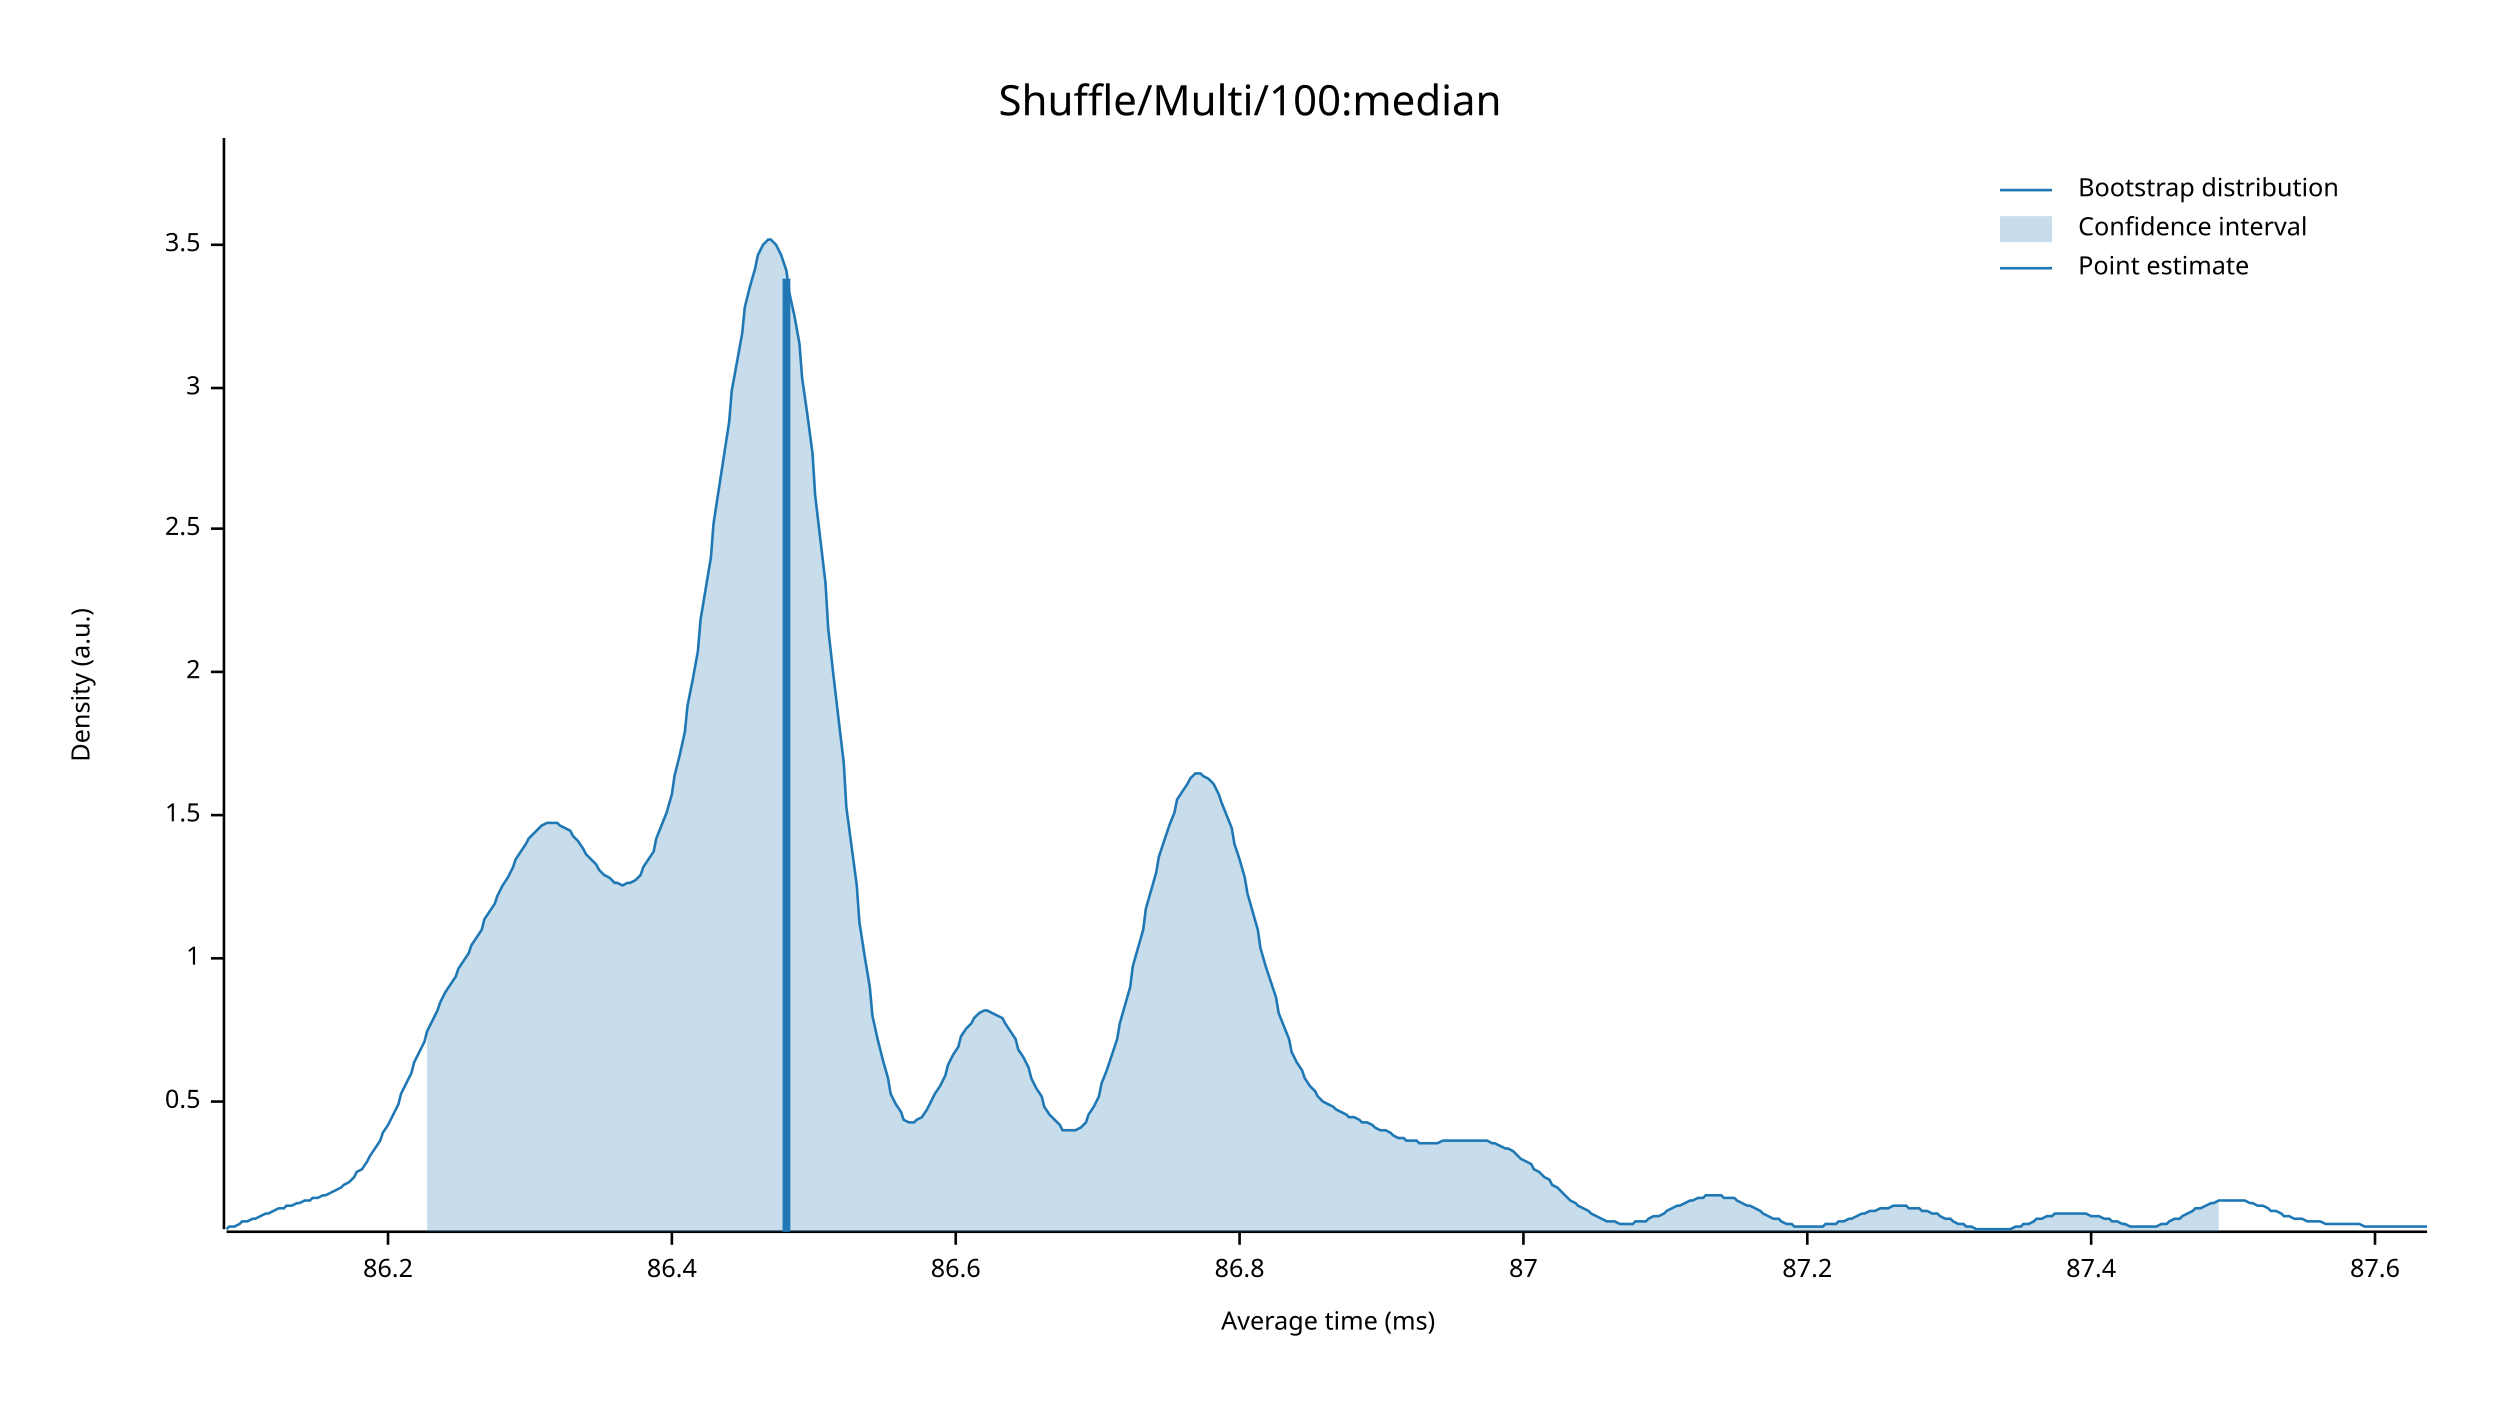
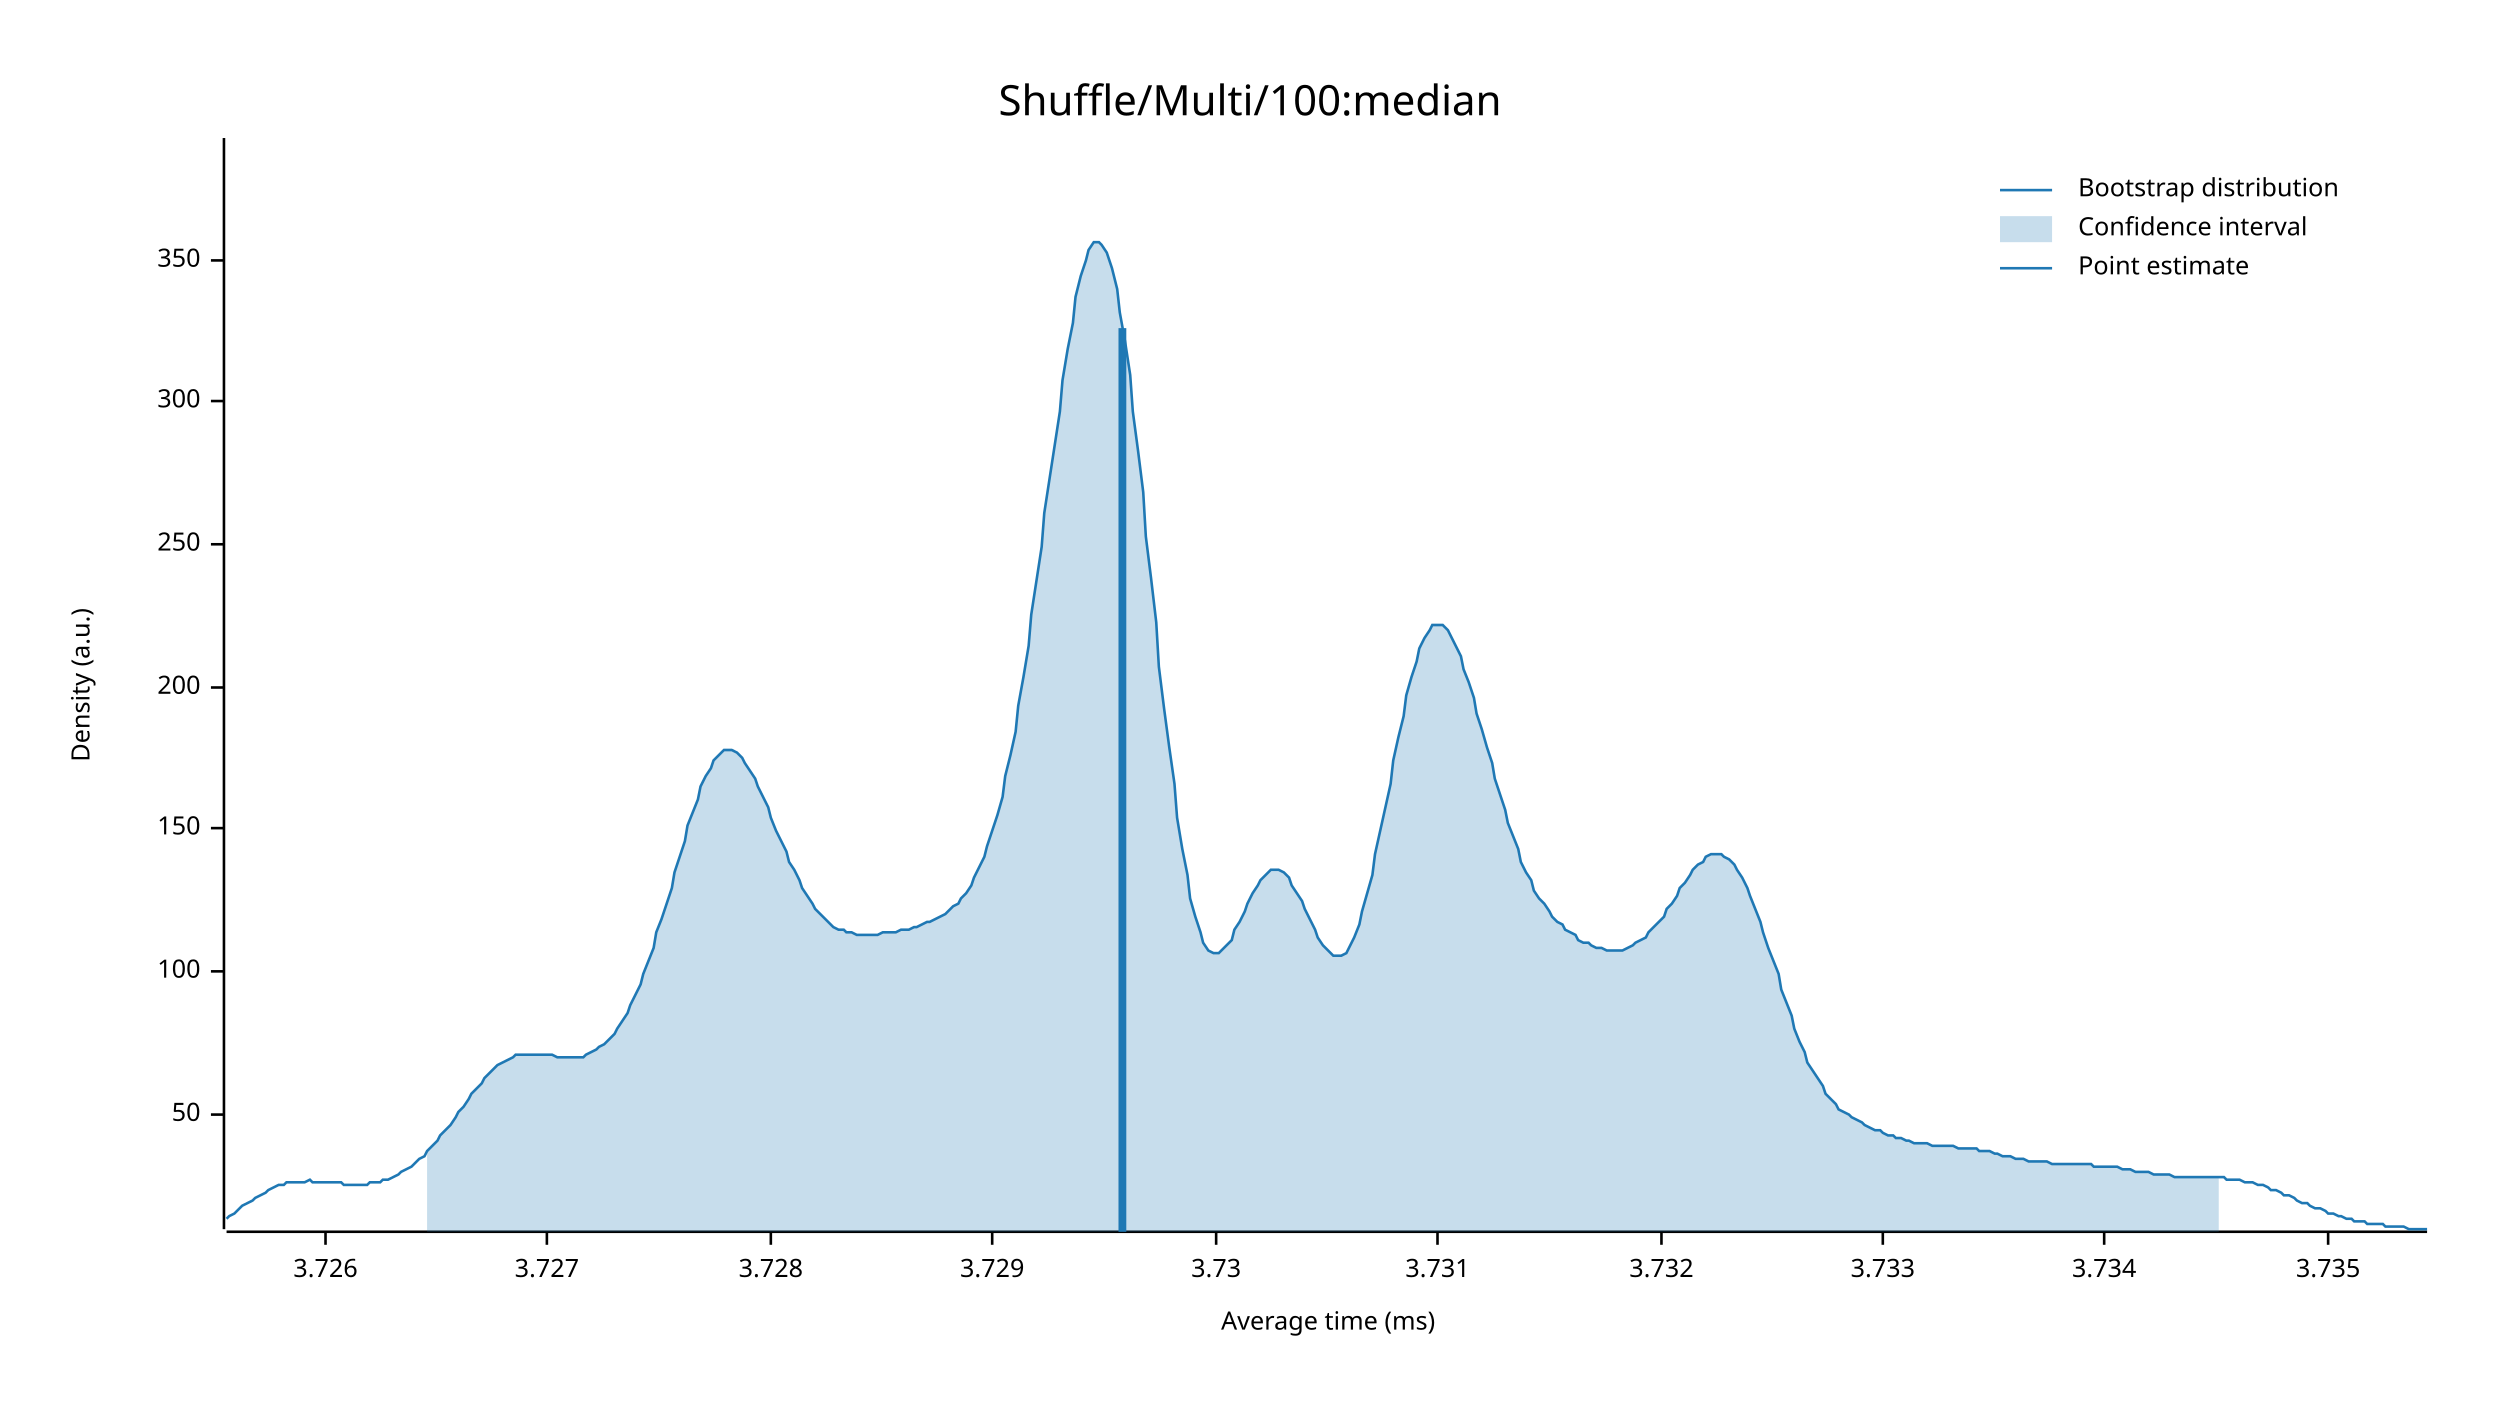
<svg xmlns="http://www.w3.org/2000/svg" width="960" height="540" viewBox="0 0 960 540">
  <text x="480" y="32" dy="0.76em" text-anchor="middle" font-family="sans-serif" font-size="16.129" opacity="1" fill="#000000">
Shuffle/Multi/100:median
</text>
  <text x="27" y="263" dy="0.76em" text-anchor="middle" font-family="sans-serif" font-size="9.677" opacity="1" fill="#000000" transform="rotate(270, 27, 263)">
Density (a.u.)
</text>
  <text x="510" y="513" dy="-0.5ex" text-anchor="middle" font-family="sans-serif" font-size="9.677" opacity="1" fill="#000000">
Average time (ms)
</text>
  <polyline fill="none" opacity="1" stroke="#000000" stroke-width="1" points="86,53 86,472 " />
-   <text x="77" y="423" dy="0.5ex" text-anchor="end" font-family="sans-serif" font-size="9.677" opacity="1" fill="#000000">
- 0.5
+   <text x="77" y="428" dy="0.5ex" text-anchor="end" font-family="sans-serif" font-size="9.677" opacity="1" fill="#000000">
+ 50
</text>
-   <polyline fill="none" opacity="1" stroke="#000000" stroke-width="1" points="81,423 86,423 " />
-   <text x="77" y="368" dy="0.5ex" text-anchor="end" font-family="sans-serif" font-size="9.677" opacity="1" fill="#000000">
- 1
+   <polyline fill="none" opacity="1" stroke="#000000" stroke-width="1" points="81,428 86,428 " />
+   <text x="77" y="373" dy="0.5ex" text-anchor="end" font-family="sans-serif" font-size="9.677" opacity="1" fill="#000000">
+ 100
</text>
-   <polyline fill="none" opacity="1" stroke="#000000" stroke-width="1" points="81,368 86,368 " />
-   <text x="77" y="313" dy="0.5ex" text-anchor="end" font-family="sans-serif" font-size="9.677" opacity="1" fill="#000000">
- 1.5
+   <polyline fill="none" opacity="1" stroke="#000000" stroke-width="1" points="81,373 86,373 " />
+   <text x="77" y="318" dy="0.5ex" text-anchor="end" font-family="sans-serif" font-size="9.677" opacity="1" fill="#000000">
+ 150
</text>
-   <polyline fill="none" opacity="1" stroke="#000000" stroke-width="1" points="81,313 86,313 " />
-   <text x="77" y="258" dy="0.5ex" text-anchor="end" font-family="sans-serif" font-size="9.677" opacity="1" fill="#000000">
- 2
+   <polyline fill="none" opacity="1" stroke="#000000" stroke-width="1" points="81,318 86,318 " />
+   <text x="77" y="264" dy="0.5ex" text-anchor="end" font-family="sans-serif" font-size="9.677" opacity="1" fill="#000000">
+ 200
</text>
-   <polyline fill="none" opacity="1" stroke="#000000" stroke-width="1" points="81,258 86,258 " />
-   <text x="77" y="203" dy="0.5ex" text-anchor="end" font-family="sans-serif" font-size="9.677" opacity="1" fill="#000000">
- 2.5
+   <polyline fill="none" opacity="1" stroke="#000000" stroke-width="1" points="81,264 86,264 " />
+   <text x="77" y="209" dy="0.5ex" text-anchor="end" font-family="sans-serif" font-size="9.677" opacity="1" fill="#000000">
+ 250
</text>
-   <polyline fill="none" opacity="1" stroke="#000000" stroke-width="1" points="81,203 86,203 " />
-   <text x="77" y="149" dy="0.5ex" text-anchor="end" font-family="sans-serif" font-size="9.677" opacity="1" fill="#000000">
- 3
+   <polyline fill="none" opacity="1" stroke="#000000" stroke-width="1" points="81,209 86,209 " />
+   <text x="77" y="154" dy="0.5ex" text-anchor="end" font-family="sans-serif" font-size="9.677" opacity="1" fill="#000000">
+ 300
</text>
-   <polyline fill="none" opacity="1" stroke="#000000" stroke-width="1" points="81,149 86,149 " />
-   <text x="77" y="94" dy="0.5ex" text-anchor="end" font-family="sans-serif" font-size="9.677" opacity="1" fill="#000000">
- 3.5
+   <polyline fill="none" opacity="1" stroke="#000000" stroke-width="1" points="81,154 86,154 " />
+   <text x="77" y="100" dy="0.5ex" text-anchor="end" font-family="sans-serif" font-size="9.677" opacity="1" fill="#000000">
+ 350
</text>
-   <polyline fill="none" opacity="1" stroke="#000000" stroke-width="1" points="81,94 86,94 " />
+   <polyline fill="none" opacity="1" stroke="#000000" stroke-width="1" points="81,100 86,100 " />
  <polyline fill="none" opacity="1" stroke="#000000" stroke-width="1" points="87,473 932,473 " />
-   <text x="149" y="483" dy="0.76em" text-anchor="middle" font-family="sans-serif" font-size="9.677" opacity="1" fill="#000000">
- 86.2
+   <text x="125" y="483" dy="0.76em" text-anchor="middle" font-family="sans-serif" font-size="9.677" opacity="1" fill="#000000">
+ 3.726
</text>
-   <polyline fill="none" opacity="1" stroke="#000000" stroke-width="1" points="149,473 149,478 " />
-   <text x="258" y="483" dy="0.76em" text-anchor="middle" font-family="sans-serif" font-size="9.677" opacity="1" fill="#000000">
- 86.4
+   <polyline fill="none" opacity="1" stroke="#000000" stroke-width="1" points="125,473 125,478 " />
+   <text x="210" y="483" dy="0.76em" text-anchor="middle" font-family="sans-serif" font-size="9.677" opacity="1" fill="#000000">
+ 3.727
</text>
-   <polyline fill="none" opacity="1" stroke="#000000" stroke-width="1" points="258,473 258,478 " />
-   <text x="367" y="483" dy="0.76em" text-anchor="middle" font-family="sans-serif" font-size="9.677" opacity="1" fill="#000000">
- 86.6
+   <polyline fill="none" opacity="1" stroke="#000000" stroke-width="1" points="210,473 210,478 " />
+   <text x="296" y="483" dy="0.76em" text-anchor="middle" font-family="sans-serif" font-size="9.677" opacity="1" fill="#000000">
+ 3.728
</text>
-   <polyline fill="none" opacity="1" stroke="#000000" stroke-width="1" points="367,473 367,478 " />
-   <text x="476" y="483" dy="0.76em" text-anchor="middle" font-family="sans-serif" font-size="9.677" opacity="1" fill="#000000">
- 86.8
+   <polyline fill="none" opacity="1" stroke="#000000" stroke-width="1" points="296,473 296,478 " />
+   <text x="381" y="483" dy="0.76em" text-anchor="middle" font-family="sans-serif" font-size="9.677" opacity="1" fill="#000000">
+ 3.729
</text>
-   <polyline fill="none" opacity="1" stroke="#000000" stroke-width="1" points="476,473 476,478 " />
-   <text x="585" y="483" dy="0.76em" text-anchor="middle" font-family="sans-serif" font-size="9.677" opacity="1" fill="#000000">
- 87
+   <polyline fill="none" opacity="1" stroke="#000000" stroke-width="1" points="381,473 381,478 " />
+   <text x="467" y="483" dy="0.76em" text-anchor="middle" font-family="sans-serif" font-size="9.677" opacity="1" fill="#000000">
+ 3.73
</text>
-   <polyline fill="none" opacity="1" stroke="#000000" stroke-width="1" points="585,473 585,478 " />
-   <text x="694" y="483" dy="0.76em" text-anchor="middle" font-family="sans-serif" font-size="9.677" opacity="1" fill="#000000">
- 87.2
+   <polyline fill="none" opacity="1" stroke="#000000" stroke-width="1" points="467,473 467,478 " />
+   <text x="552" y="483" dy="0.76em" text-anchor="middle" font-family="sans-serif" font-size="9.677" opacity="1" fill="#000000">
+ 3.731
</text>
-   <polyline fill="none" opacity="1" stroke="#000000" stroke-width="1" points="694,473 694,478 " />
-   <text x="803" y="483" dy="0.76em" text-anchor="middle" font-family="sans-serif" font-size="9.677" opacity="1" fill="#000000">
- 87.4
+   <polyline fill="none" opacity="1" stroke="#000000" stroke-width="1" points="552,473 552,478 " />
+   <text x="638" y="483" dy="0.76em" text-anchor="middle" font-family="sans-serif" font-size="9.677" opacity="1" fill="#000000">
+ 3.732
</text>
-   <polyline fill="none" opacity="1" stroke="#000000" stroke-width="1" points="803,473 803,478 " />
-   <text x="912" y="483" dy="0.76em" text-anchor="middle" font-family="sans-serif" font-size="9.677" opacity="1" fill="#000000">
- 87.6
+   <polyline fill="none" opacity="1" stroke="#000000" stroke-width="1" points="638,473 638,478 " />
+   <text x="723" y="483" dy="0.76em" text-anchor="middle" font-family="sans-serif" font-size="9.677" opacity="1" fill="#000000">
+ 3.733
</text>
-   <polyline fill="none" opacity="1" stroke="#000000" stroke-width="1" points="912,473 912,478 " />
-   <polyline fill="none" opacity="1" stroke="#1F78B4" stroke-width="1" points="87,472 88,471 90,471 92,470 93,469 95,469 97,468 98,468 100,467 102,466 103,466 105,465 107,464 109,464 110,463 112,463 114,462 115,462 117,461 119,461 120,460 122,460 124,459 125,459 127,458 129,457 131,456 132,455 134,454 136,452 137,450 139,449 141,446 142,444 144,441 146,438 147,435 149,432 151,428 153,424 154,420 156,416 158,412 159,408 161,404 163,400 164,396 166,392 168,388 169,385 171,381 173,378 175,375 176,372 178,369 180,366 181,363 183,360 185,357 186,353 188,350 190,347 191,344 193,340 195,337 197,333 198,330 200,327 202,324 203,322 205,320 207,318 208,317 210,316 212,316 214,316 215,317 217,318 219,319 220,321 222,323 224,326 225,328 227,330 229,332 230,334 232,336 234,337 236,339 237,339 239,340 241,339 242,339 244,338 246,336 247,333 249,330 251,327 252,322 254,317 256,312 258,305 259,298 261,290 263,281 264,271 266,261 268,250 269,238 271,226 273,214 274,201 276,188 278,175 280,162 281,150 283,139 285,128 286,118 288,110 290,103 291,98 293,94 295,92 296,92 298,94 300,98 302,104 303,112 305,121 307,132 308,145 310,159 312,174 313,190 315,207 317,224 318,241 320,259 322,276 324,293 325,310 327,325 329,340 330,354 332,367 334,379 335,390 337,399 339,407 341,414 342,420 344,424 346,427 347,430 349,431 351,431 352,430 354,429 356,426 357,424 359,420 361,417 363,413 364,409 366,405 368,402 369,398 371,395 373,393 374,391 376,389 378,388 379,388 381,389 383,390 385,391 386,393 388,396 390,399 391,403 393,406 395,410 396,414 398,418 400,421 401,425 403,428 405,430 407,432 408,434 410,434 412,434 413,434 415,433 417,431 418,428 420,425 422,421 423,416 425,411 427,405 429,399 430,393 432,386 434,379 435,371 437,364 439,357 440,349 442,342 444,335 445,329 447,323 449,317 451,312 452,307 454,304 456,301 457,299 459,297 461,297 462,298 464,299 466,301 468,305 469,308 471,313 473,318 474,324 476,330 478,337 479,343 481,350 483,357 484,364 486,371 488,377 490,383 491,389 493,394 495,399 496,404 498,408 500,411 501,414 503,417 505,419 506,421 508,423 510,424 512,425 513,426 515,427 517,428 518,429 520,429 522,430 523,431 525,431 527,432 528,433 530,434 532,434 534,435 535,436 537,437 539,437 540,438 542,438 544,438 545,439 547,439 549,439 550,439 552,439 554,438 556,438 557,438 559,438 561,438 562,438 564,438 566,438 567,438 569,438 571,438 573,439 574,439 576,440 578,441 579,441 581,442 583,444 584,445 586,446 588,447 589,449 591,450 593,452 595,453 596,455 598,456 600,458 601,459 603,461 605,462 606,463 608,464 610,465 611,466 613,467 615,468 617,469 618,469 620,469 622,470 623,470 625,470 627,470 628,469 630,469 632,469 633,468 635,467 637,467 639,466 640,465 642,464 644,463 645,463 647,462 649,461 650,461 652,460 654,460 655,459 657,459 659,459 661,459 662,460 664,460 666,460 667,461 669,462 671,463 672,463 674,464 676,465 677,466 679,467 681,468 683,468 684,469 686,470 688,470 689,471 691,471 693,471 694,471 696,471 698,471 700,471 701,470 703,470 705,470 706,469 708,469 710,468 711,468 713,467 715,466 716,466 718,465 720,465 722,464 723,464 725,464 727,463 728,463 730,463 732,463 733,464 735,464 737,464 738,465 740,465 742,466 744,466 745,467 747,468 749,468 750,469 752,470 754,470 755,471 757,471 759,472 760,472 762,472 764,472 766,472 767,472 769,472 771,472 772,472 774,471 776,471 777,470 779,470 781,469 782,468 784,468 786,467 788,467 789,466 791,466 793,466 794,466 796,466 798,466 799,466 801,466 803,467 804,467 806,467 808,468 810,468 811,469 813,469 815,470 816,470 818,471 820,471 821,471 823,471 825,471 827,471 828,471 830,470 832,470 833,469 835,468 837,468 838,467 840,466 842,465 843,464 845,464 847,463 849,462 850,462 852,461 854,461 855,461 857,461 859,461 860,461 862,461 864,462 865,462 867,463 869,463 871,464 872,465 874,465 876,466 877,467 879,467 881,468 882,468 884,468 886,469 887,469 889,469 891,469 893,470 894,470 896,470 898,470 899,470 901,470 903,470 904,470 906,470 908,471 909,471 911,471 913,471 915,471 916,471 918,471 920,471 921,471 923,471 925,471 926,471 928,471 930,471 932,471 " />
-   <polygon opacity="0.25" fill="#1F78B4" points="164,396 166,392 168,388 169,385 171,381 173,378 175,375 176,372 178,369 180,366 181,363 183,360 185,357 186,353 188,350 190,347 191,344 193,340 195,337 197,333 198,330 200,327 202,324 203,322 205,320 207,318 208,317 210,316 212,316 214,316 215,317 217,318 219,319 220,321 222,323 224,326 225,328 227,330 229,332 230,334 232,336 234,337 236,339 237,339 239,340 241,339 242,339 244,338 246,336 247,333 249,330 251,327 252,322 254,317 256,312 258,305 259,298 261,290 263,281 264,271 266,261 268,250 269,238 271,226 273,214 274,201 276,188 278,175 280,162 281,150 283,139 285,128 286,118 288,110 290,103 291,98 293,94 295,92 296,92 298,94 300,98 302,104 303,112 305,121 307,132 308,145 310,159 312,174 313,190 315,207 317,224 318,241 320,259 322,276 324,293 325,310 327,325 329,340 330,354 332,367 334,379 335,390 337,399 339,407 341,414 342,420 344,424 346,427 347,430 349,431 351,431 352,430 354,429 356,426 357,424 359,420 361,417 363,413 364,409 366,405 368,402 369,398 371,395 373,393 374,391 376,389 378,388 379,388 381,389 383,390 385,391 386,393 388,396 390,399 391,403 393,406 395,410 396,414 398,418 400,421 401,425 403,428 405,430 407,432 408,434 410,434 412,434 413,434 415,433 417,431 418,428 420,425 422,421 423,416 425,411 427,405 429,399 430,393 432,386 434,379 435,371 437,364 439,357 440,349 442,342 444,335 445,329 447,323 449,317 451,312 452,307 454,304 456,301 457,299 459,297 461,297 462,298 464,299 466,301 468,305 469,308 471,313 473,318 474,324 476,330 478,337 479,343 481,350 483,357 484,364 486,371 488,377 490,383 491,389 493,394 495,399 496,404 498,408 500,411 501,414 503,417 505,419 506,421 508,423 510,424 512,425 513,426 515,427 517,428 518,429 520,429 522,430 523,431 525,431 527,432 528,433 530,434 532,434 534,435 535,436 537,437 539,437 540,438 542,438 544,438 545,439 547,439 549,439 550,439 552,439 554,438 556,438 557,438 559,438 561,438 562,438 564,438 566,438 567,438 569,438 571,438 573,439 574,439 576,440 578,441 579,441 581,442 583,444 584,445 586,446 588,447 589,449 591,450 593,452 595,453 596,455 598,456 600,458 601,459 603,461 605,462 606,463 608,464 610,465 611,466 613,467 615,468 617,469 618,469 620,469 622,470 623,470 625,470 627,470 628,469 630,469 632,469 633,468 635,467 637,467 639,466 640,465 642,464 644,463 645,463 647,462 649,461 650,461 652,460 654,460 655,459 657,459 659,459 661,459 662,460 664,460 666,460 667,461 669,462 671,463 672,463 674,464 676,465 677,466 679,467 681,468 683,468 684,469 686,470 688,470 689,471 691,471 693,471 694,471 696,471 698,471 700,471 701,470 703,470 705,470 706,469 708,469 710,468 711,468 713,467 715,466 716,466 718,465 720,465 722,464 723,464 725,464 727,463 728,463 730,463 732,463 733,464 735,464 737,464 738,465 740,465 742,466 744,466 745,467 747,468 749,468 750,469 752,470 754,470 755,471 757,471 759,472 760,472 762,472 764,472 766,472 767,472 769,472 771,472 772,472 774,471 776,471 777,470 779,470 781,469 782,468 784,468 786,467 788,467 789,466 791,466 793,466 794,466 796,466 798,466 799,466 801,466 803,467 804,467 806,467 808,468 810,468 811,469 813,469 815,470 816,470 818,471 820,471 821,471 823,471 825,471 827,471 828,471 830,470 832,470 833,469 835,468 837,468 838,467 840,466 842,465 843,464 845,464 847,463 849,462 850,462 852,461 852,473 164,473 " />
-   <polyline fill="none" opacity="1" stroke="#1F78B4" stroke-width="3" points="302,473 302,107 " />
+   <polyline fill="none" opacity="1" stroke="#000000" stroke-width="1" points="723,473 723,478 " />
+   <text x="808" y="483" dy="0.76em" text-anchor="middle" font-family="sans-serif" font-size="9.677" opacity="1" fill="#000000">
+ 3.734
+ </text>
+   <polyline fill="none" opacity="1" stroke="#000000" stroke-width="1" points="808,473 808,478 " />
+   <text x="894" y="483" dy="0.76em" text-anchor="middle" font-family="sans-serif" font-size="9.677" opacity="1" fill="#000000">
+ 3.735
+ </text>
+   <polyline fill="none" opacity="1" stroke="#000000" stroke-width="1" points="894,473 894,478 " />
+   <polyline fill="none" opacity="1" stroke="#1F78B4" stroke-width="1" points="87,468 88,467 90,466 92,464 93,463 95,462 97,461 98,460 100,459 102,458 103,457 105,456 107,455 109,455 110,454 112,454 114,454 115,454 117,454 119,453 120,454 122,454 124,454 125,454 127,454 129,454 131,454 132,455 134,455 136,455 137,455 139,455 141,455 142,454 144,454 146,454 147,453 149,453 151,452 153,451 154,450 156,449 158,448 159,447 161,445 163,444 164,442 166,440 168,438 169,436 171,434 173,432 175,429 176,427 178,425 180,422 181,420 183,418 185,416 186,414 188,412 190,410 191,409 193,408 195,407 197,406 198,405 200,405 202,405 203,405 205,405 207,405 208,405 210,405 212,405 214,406 215,406 217,406 219,406 220,406 222,406 224,406 225,405 227,404 229,403 230,402 232,401 234,399 236,397 237,395 239,392 241,389 242,386 244,382 246,378 247,374 249,369 251,364 252,358 254,353 256,347 258,341 259,335 261,329 263,323 264,317 266,312 268,307 269,302 271,298 273,295 274,292 276,290 278,288 280,288 281,288 283,289 285,291 286,293 288,296 290,299 291,302 293,306 295,310 296,314 298,319 300,323 302,327 303,331 305,334 307,338 308,341 310,344 312,347 313,349 315,351 317,353 318,354 320,356 322,357 324,357 325,358 327,358 329,359 330,359 332,359 334,359 335,359 337,359 339,358 341,358 342,358 344,358 346,357 347,357 349,357 351,356 352,356 354,355 356,354 357,354 359,353 361,352 363,351 364,350 366,348 368,347 369,345 371,343 373,340 374,337 376,333 378,329 379,325 381,319 383,313 385,306 386,298 388,290 390,281 391,271 393,260 395,248 396,236 398,223 400,210 401,197 403,184 405,171 407,158 408,146 410,134 412,124 413,114 415,106 417,100 418,96 420,93 422,93 423,94 425,97 427,103 429,111 430,120 432,131 434,144 435,158 437,173 439,189 440,206 442,222 444,239 445,256 447,272 449,287 451,301 452,314 454,326 456,336 457,345 459,352 461,358 462,362 464,365 466,366 468,366 469,365 471,363 473,361 474,357 476,354 478,350 479,347 481,343 483,340 484,338 486,336 488,334 490,334 491,334 493,335 495,337 496,340 498,343 500,346 501,349 503,353 505,357 506,360 508,363 510,365 512,367 513,367 515,367 517,366 518,364 520,360 522,355 523,350 525,343 527,336 528,328 530,319 532,310 534,301 535,292 537,283 539,275 540,267 542,260 544,254 545,249 547,245 549,242 550,240 552,240 554,240 556,242 557,244 559,248 561,252 562,257 564,262 566,268 567,274 569,280 571,287 573,293 574,299 576,305 578,311 579,316 581,321 583,326 584,331 586,335 588,338 589,342 591,345 593,347 595,350 596,352 598,354 600,355 601,357 603,358 605,359 606,361 608,362 610,362 611,363 613,364 615,364 617,365 618,365 620,365 622,365 623,365 625,364 627,363 628,362 630,361 632,360 633,358 635,356 637,354 639,352 640,349 642,347 644,344 645,341 647,339 649,336 650,334 652,332 654,331 655,329 657,328 659,328 661,328 662,329 664,330 666,332 667,334 669,337 671,341 672,344 674,349 676,354 677,358 679,364 681,369 683,374 684,380 686,385 688,390 689,395 691,400 693,404 694,408 696,411 698,414 700,417 701,420 703,422 705,424 706,426 708,427 710,428 711,429 713,430 715,431 716,432 718,433 720,434 722,434 723,435 725,436 727,436 728,437 730,437 732,438 733,438 735,439 737,439 738,439 740,439 742,440 744,440 745,440 747,440 749,440 750,440 752,441 754,441 755,441 757,441 759,441 760,442 762,442 764,442 766,443 767,443 769,444 771,444 772,444 774,445 776,445 777,445 779,446 781,446 782,446 784,446 786,446 788,447 789,447 791,447 793,447 794,447 796,447 798,447 799,447 801,447 803,447 804,448 806,448 808,448 810,448 811,448 813,448 815,449 816,449 818,449 820,450 821,450 823,450 825,450 827,451 828,451 830,451 832,451 833,451 835,452 837,452 838,452 840,452 842,452 843,452 845,452 847,452 849,452 850,452 852,452 854,452 855,453 857,453 859,453 860,453 862,454 864,454 865,454 867,455 869,455 871,456 872,457 874,457 876,458 877,459 879,459 881,460 882,461 884,462 886,462 887,463 889,464 891,464 893,465 894,466 896,466 898,467 899,467 901,468 903,468 904,469 906,469 908,469 909,470 911,470 913,470 915,470 916,471 918,471 920,471 921,471 923,471 925,472 926,472 928,472 930,472 932,472 " />
+   <polygon opacity="0.25" fill="#1F78B4" points="164,442 166,440 168,438 169,436 171,434 173,432 175,429 176,427 178,425 180,422 181,420 183,418 185,416 186,414 188,412 190,410 191,409 193,408 195,407 197,406 198,405 200,405 202,405 203,405 205,405 207,405 208,405 210,405 212,405 214,406 215,406 217,406 219,406 220,406 222,406 224,406 225,405 227,404 229,403 230,402 232,401 234,399 236,397 237,395 239,392 241,389 242,386 244,382 246,378 247,374 249,369 251,364 252,358 254,353 256,347 258,341 259,335 261,329 263,323 264,317 266,312 268,307 269,302 271,298 273,295 274,292 276,290 278,288 280,288 281,288 283,289 285,291 286,293 288,296 290,299 291,302 293,306 295,310 296,314 298,319 300,323 302,327 303,331 305,334 307,338 308,341 310,344 312,347 313,349 315,351 317,353 318,354 320,356 322,357 324,357 325,358 327,358 329,359 330,359 332,359 334,359 335,359 337,359 339,358 341,358 342,358 344,358 346,357 347,357 349,357 351,356 352,356 354,355 356,354 357,354 359,353 361,352 363,351 364,350 366,348 368,347 369,345 371,343 373,340 374,337 376,333 378,329 379,325 381,319 383,313 385,306 386,298 388,290 390,281 391,271 393,260 395,248 396,236 398,223 400,210 401,197 403,184 405,171 407,158 408,146 410,134 412,124 413,114 415,106 417,100 418,96 420,93 422,93 423,94 425,97 427,103 429,111 430,120 432,131 434,144 435,158 437,173 439,189 440,206 442,222 444,239 445,256 447,272 449,287 451,301 452,314 454,326 456,336 457,345 459,352 461,358 462,362 464,365 466,366 468,366 469,365 471,363 473,361 474,357 476,354 478,350 479,347 481,343 483,340 484,338 486,336 488,334 490,334 491,334 493,335 495,337 496,340 498,343 500,346 501,349 503,353 505,357 506,360 508,363 510,365 512,367 513,367 515,367 517,366 518,364 520,360 522,355 523,350 525,343 527,336 528,328 530,319 532,310 534,301 535,292 537,283 539,275 540,267 542,260 544,254 545,249 547,245 549,242 550,240 552,240 554,240 556,242 557,244 559,248 561,252 562,257 564,262 566,268 567,274 569,280 571,287 573,293 574,299 576,305 578,311 579,316 581,321 583,326 584,331 586,335 588,338 589,342 591,345 593,347 595,350 596,352 598,354 600,355 601,357 603,358 605,359 606,361 608,362 610,362 611,363 613,364 615,364 617,365 618,365 620,365 622,365 623,365 625,364 627,363 628,362 630,361 632,360 633,358 635,356 637,354 639,352 640,349 642,347 644,344 645,341 647,339 649,336 650,334 652,332 654,331 655,329 657,328 659,328 661,328 662,329 664,330 666,332 667,334 669,337 671,341 672,344 674,349 676,354 677,358 679,364 681,369 683,374 684,380 686,385 688,390 689,395 691,400 693,404 694,408 696,411 698,414 700,417 701,420 703,422 705,424 706,426 708,427 710,428 711,429 713,430 715,431 716,432 718,433 720,434 722,434 723,435 725,436 727,436 728,437 730,437 732,438 733,438 735,439 737,439 738,439 740,439 742,440 744,440 745,440 747,440 749,440 750,440 752,441 754,441 755,441 757,441 759,441 760,442 762,442 764,442 766,443 767,443 769,444 771,444 772,444 774,445 776,445 777,445 779,446 781,446 782,446 784,446 786,446 788,447 789,447 791,447 793,447 794,447 796,447 798,447 799,447 801,447 803,447 804,448 806,448 808,448 810,448 811,448 813,448 815,449 816,449 818,449 820,450 821,450 823,450 825,450 827,451 828,451 830,451 832,451 833,451 835,452 837,452 838,452 840,452 842,452 843,452 845,452 847,452 849,452 850,452 852,452 852,473 164,473 " />
+   <polyline fill="none" opacity="1" stroke="#1F78B4" stroke-width="3" points="431,473 431,126 " />
  <text x="798" y="68" dy="0.76em" text-anchor="start" font-family="sans-serif" font-size="9.677" opacity="1" fill="#000000">
Bootstrap distribution
</text>
  <text x="798" y="83" dy="0.76em" text-anchor="start" font-family="sans-serif" font-size="9.677" opacity="1" fill="#000000">
Confidence interval
</text>
  <text x="798" y="98" dy="0.76em" text-anchor="start" font-family="sans-serif" font-size="9.677" opacity="1" fill="#000000">
Point estimate
</text>
  <polyline fill="none" opacity="1" stroke="#1F78B4" stroke-width="1" points="768,73 788,73 " />
  <rect x="768" y="83" width="20" height="10" opacity="0.25" fill="#1F78B4" stroke="none" />
  <polyline fill="none" opacity="1" stroke="#1F78B4" stroke-width="1" points="768,103 788,103 " />
</svg>
